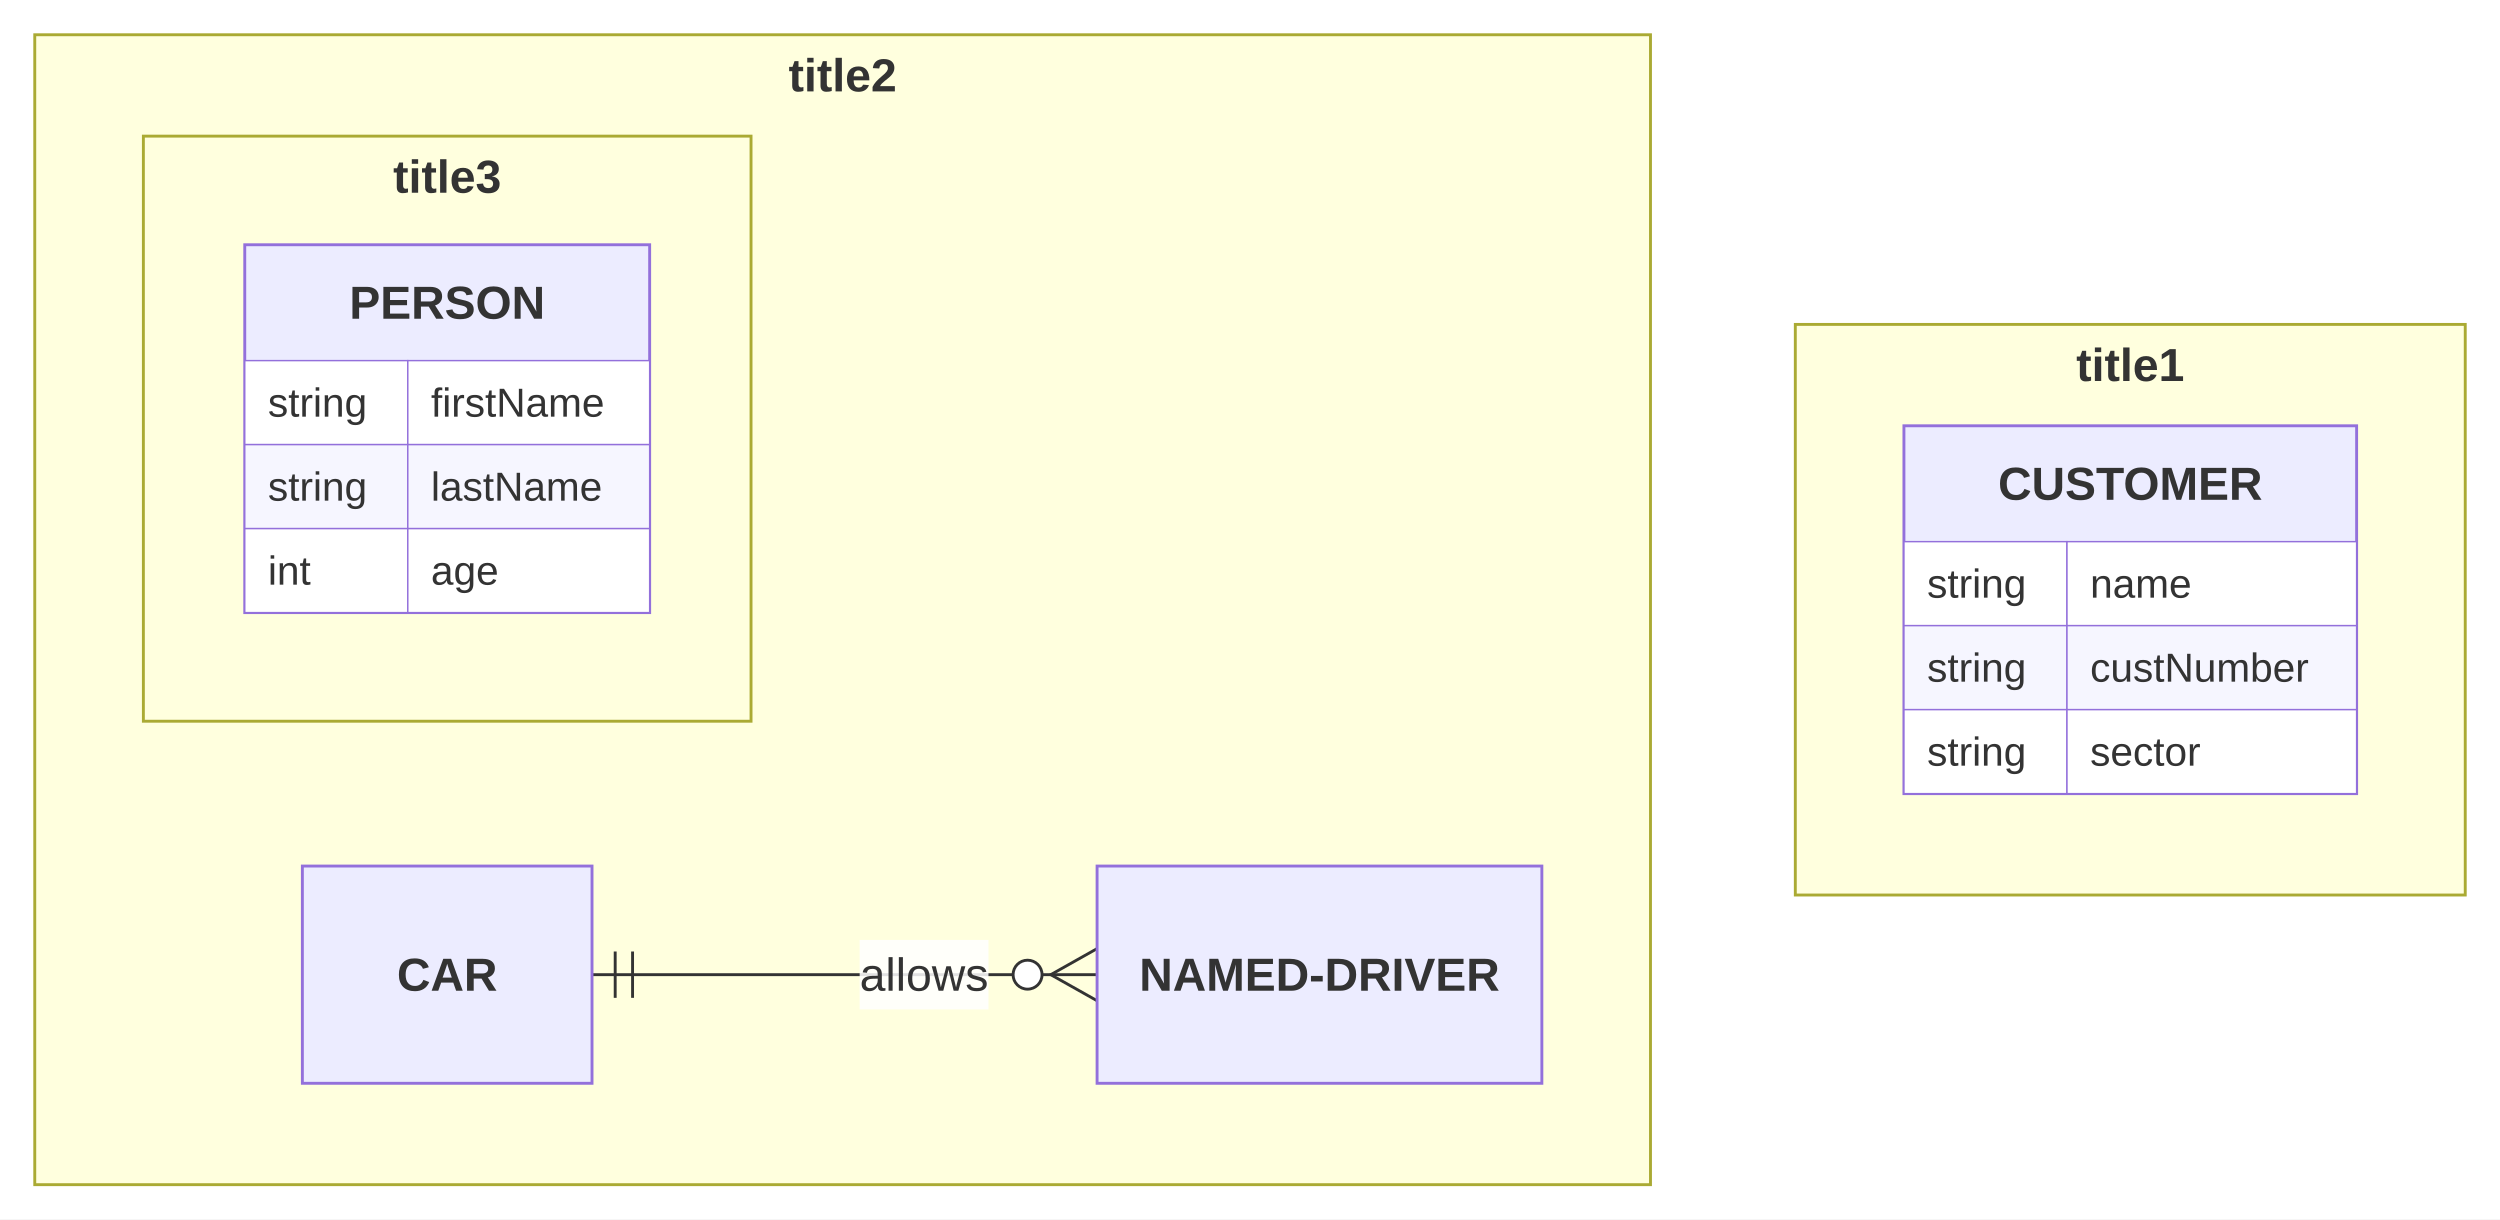
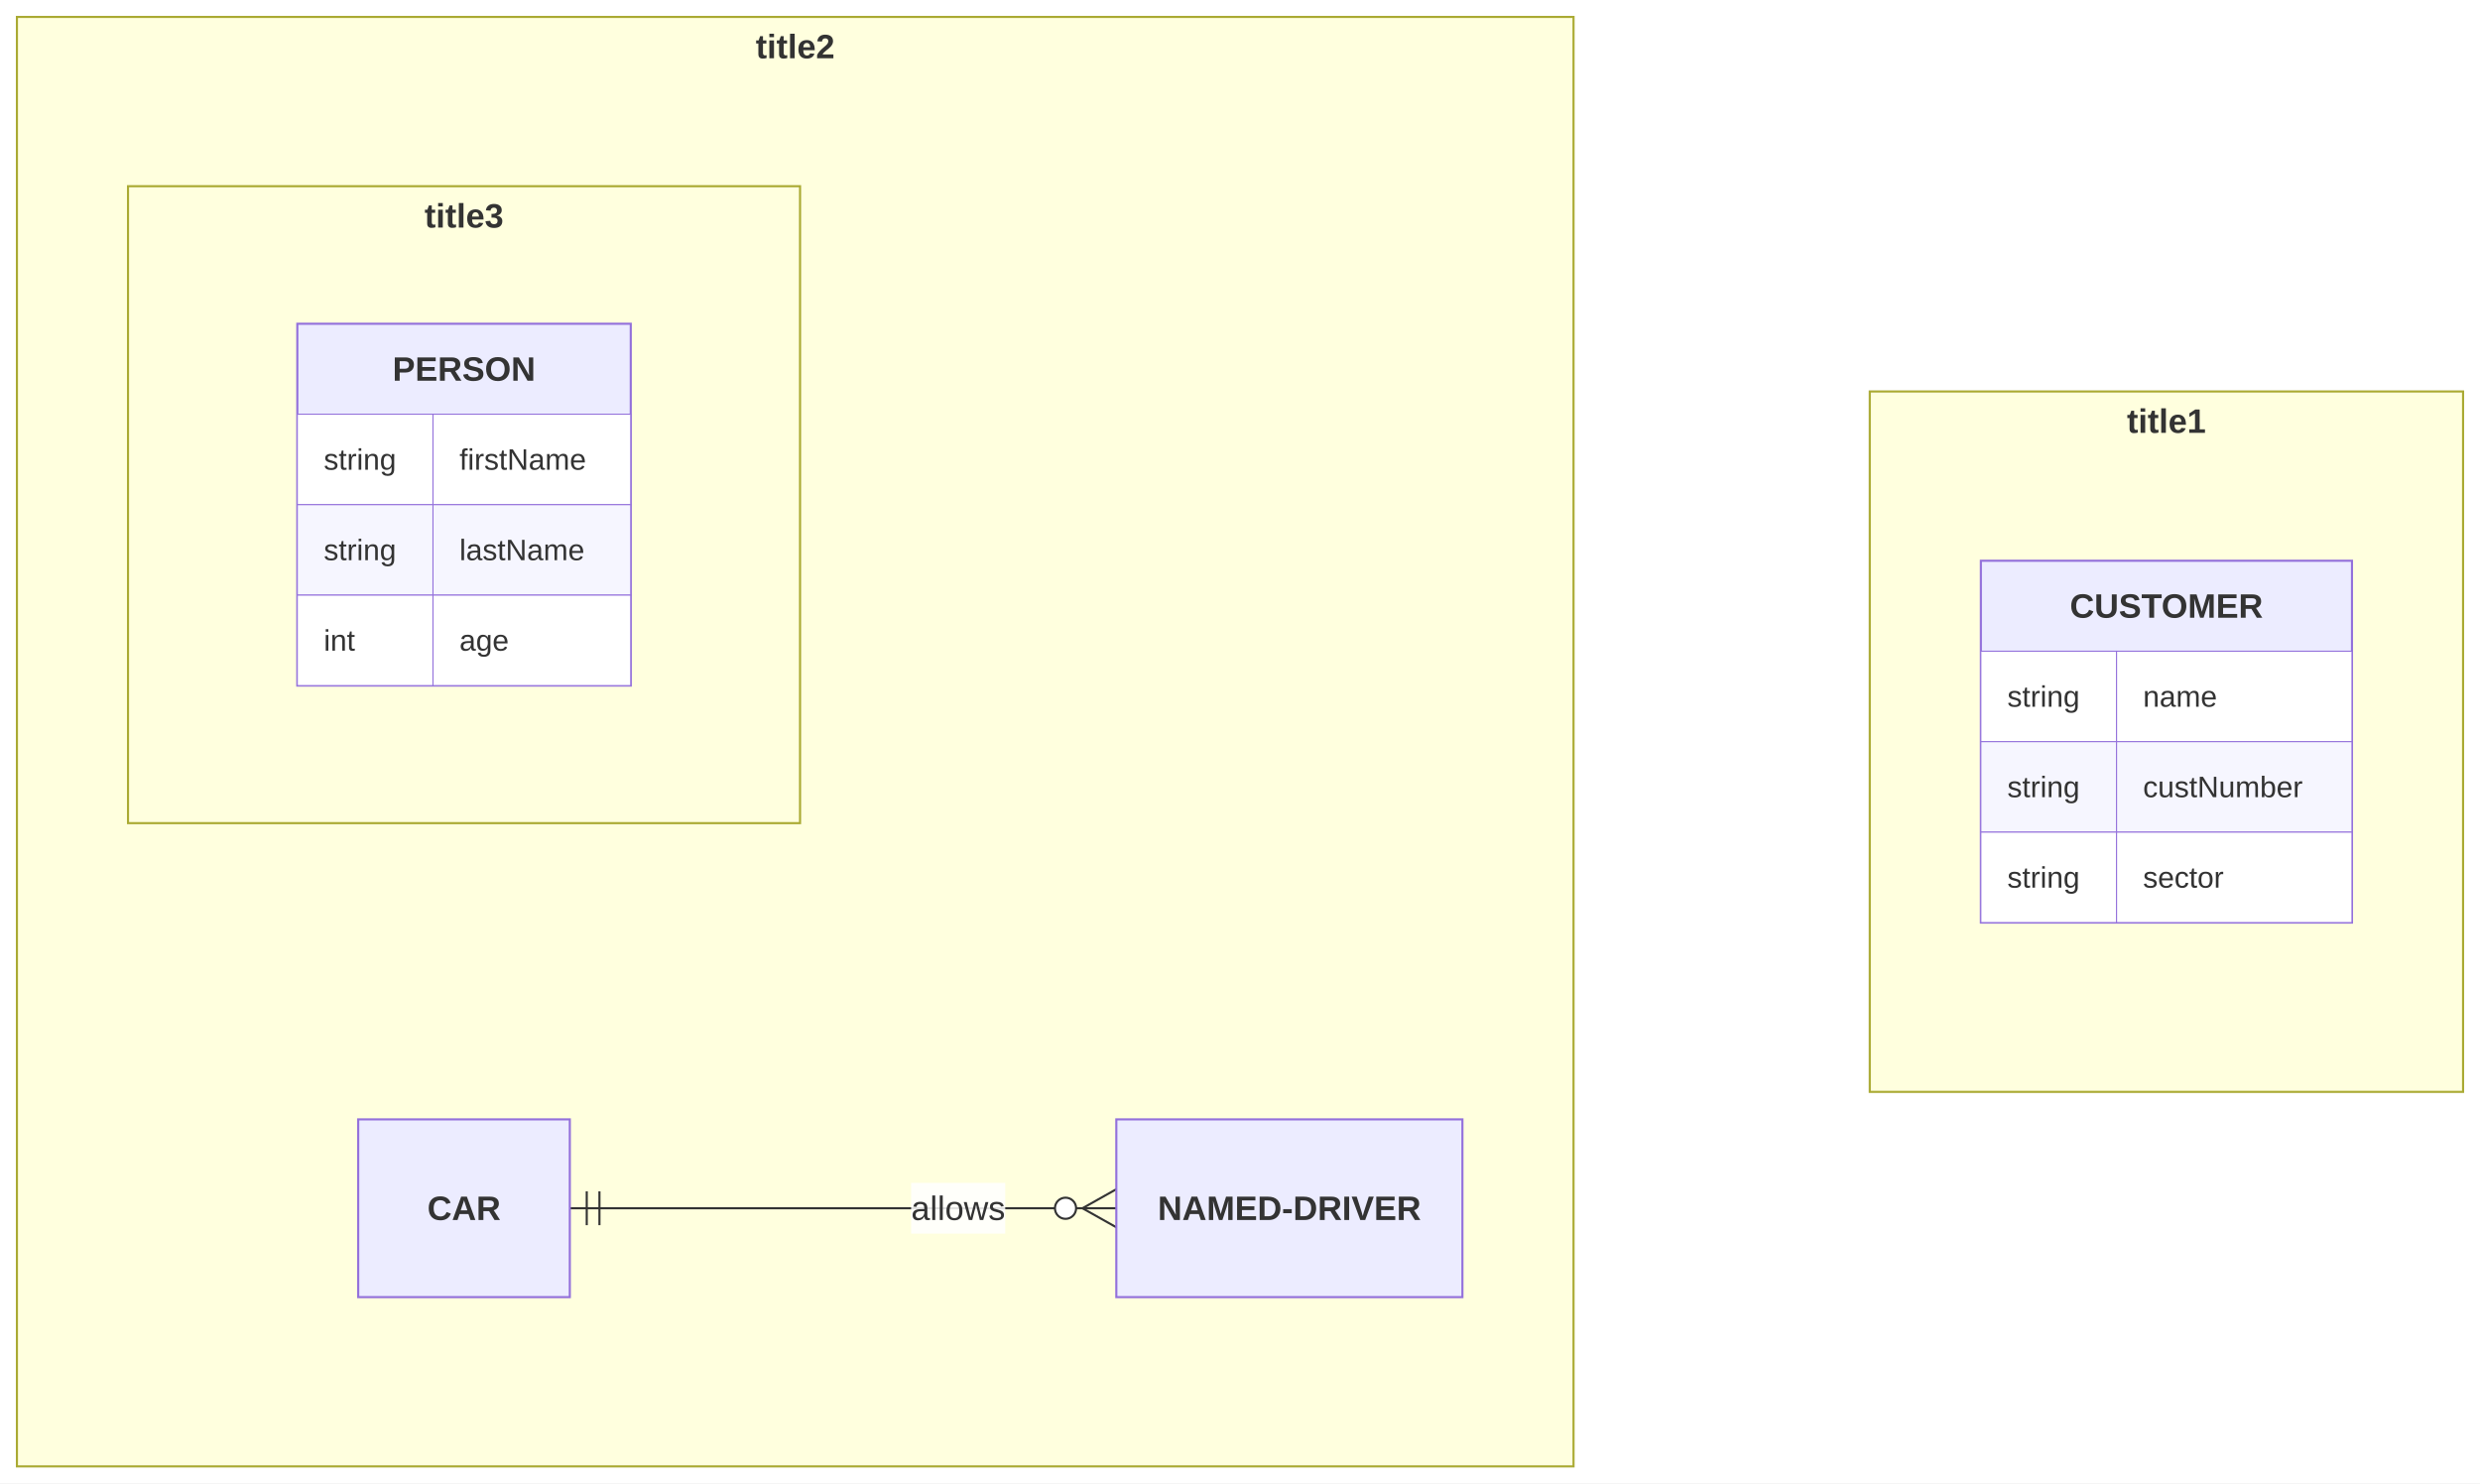
- <svg xmlns="http://www.w3.org/2000/svg" id="mermaid" class="erDiagram" width="863.11" height="421" viewBox="-290.91 -12 863.11 421" role="graphics-document document" aria-roledescription="erDiagram">
+ <svg xmlns="http://www.w3.org/2000/svg" id="mermaid" class="erDiagram" width="1171.98" height="701" viewBox="-375.8 -8 1171.98 701" role="graphics-document document" aria-roledescription="erDiagram">
  <style>#mermaid{font-family:"trebuchet ms",verdana,arial,sans-serif;font-size:16px;fill:#333;}#mermaid .sg{fill:#ffffde;stroke:#aaaa33;stroke-width:1px;}#mermaid .ent{fill:#ECECFF;stroke:#9370DB;stroke-width:1px;}#mermaid .row0{fill:#ffffff;stroke:#9370DB;stroke-width:0.5px;}#mermaid .row1{fill:#f6f6ff;stroke:#9370DB;stroke-width:0.5px;}#mermaid .rel{fill:none;stroke:#333;stroke-width:1px;}#mermaid .rel.dash{stroke-dasharray:8,8;}#mermaid .mk{fill:none;stroke:#333;stroke-width:1px;}#mermaid .mkc{fill:#fff;stroke:#333;stroke-width:1px;}#mermaid .lbl{fill:#fff;opacity:0.85;}#mermaid .name{font-weight:bold;}#mermaid .attr{font-size:14px;}</style>
-   <rect x="-290.91" y="-12" width="863.11" height="421" fill="white" />
-   <rect class="sg" x="328.91" y="100" width="231.29" height="197" />
-   <text class="name" x="444.55" y="114" text-anchor="middle" dominant-baseline="central">title1</text>
-   <rect class="sg" x="-278.91" y="0" width="557.82" height="397" />
+   <rect x="-375.8" y="-8" width="1171.98" height="701" fill="white" />
+   <rect class="sg" x="507.8" y="177" width="280.38" height="331" />
+   <text class="name" x="647.99" y="191" text-anchor="middle" dominant-baseline="central">title1</text>
+   <rect class="sg" x="-367.8" y="0" width="735.61" height="685" />
  <text class="name" x="0" y="14" text-anchor="middle" dominant-baseline="central">title2</text>
-   <rect class="sg" x="-241.41" y="35" width="209.79" height="202" />
-   <text class="name" x="-136.52" y="49" text-anchor="middle" dominant-baseline="central">title3</text>
-   <path class="rel" d="M-86.52,324.5L87.85,324.5" />
-   <path class="mk" d="M-78.52,316.5L-78.52,332.5M-72.52,316.5L-72.52,332.5" />
-   <path class="mk" d="M87.85,333.5L71.85,324.5L87.85,315.5" />
-   <circle class="mkc" cx="63.85" cy="324.5" r="5" />
-   <rect class="lbl" x="5.88" y="312.5" width="44.47" height="24" />
-   <text x="28.11" y="324.5" text-anchor="middle" dominant-baseline="central">allows</text>
-   <rect class="ent" x="366.41" y="135" width="156.29" height="127" />
-   <text class="name" x="444.55" y="155" text-anchor="middle" dominant-baseline="central">CUSTOMER</text>
-   <rect class="row0" x="366.41" y="175" width="56.29" height="29" />
-   <text class="attr" x="374.41" y="189.5" text-anchor="start" dominant-baseline="central">string</text>
-   <rect class="row0" x="422.7" y="175" width="100" height="29" />
-   <text class="attr" x="430.7" y="189.5" text-anchor="start" dominant-baseline="central">name</text>
-   <rect class="row1" x="366.41" y="204" width="56.29" height="29" />
-   <text class="attr" x="374.41" y="218.5" text-anchor="start" dominant-baseline="central">string</text>
-   <rect class="row1" x="422.7" y="204" width="100" height="29" />
-   <text class="attr" x="430.7" y="218.5" text-anchor="start" dominant-baseline="central">custNumber</text>
-   <rect class="row0" x="366.41" y="233" width="56.29" height="29" />
-   <text class="attr" x="374.41" y="247.5" text-anchor="start" dominant-baseline="central">string</text>
-   <rect class="row0" x="422.7" y="233" width="100" height="29" />
-   <text class="attr" x="430.7" y="247.5" text-anchor="start" dominant-baseline="central">sector</text>
-   <rect class="ent" x="-186.52" y="287" width="100" height="75" />
-   <text class="name" x="-136.52" y="324.5" text-anchor="middle" dominant-baseline="central">CAR</text>
-   <rect class="ent" x="87.85" y="287" width="153.56" height="75" />
-   <text class="name" x="164.63" y="324.5" text-anchor="middle" dominant-baseline="central">NAMED-DRIVER</text>
-   <rect class="ent" x="-206.41" y="72.5" width="139.79" height="127" />
-   <text class="name" x="-136.52" y="92.5" text-anchor="middle" dominant-baseline="central">PERSON</text>
-   <rect class="row0" x="-206.41" y="112.5" width="56.29" height="29" />
-   <text class="attr" x="-198.41" y="127" text-anchor="start" dominant-baseline="central">string</text>
-   <rect class="row0" x="-150.12" y="112.5" width="83.5" height="29" />
-   <text class="attr" x="-142.12" y="127" text-anchor="start" dominant-baseline="central">firstName</text>
-   <rect class="row1" x="-206.41" y="141.5" width="56.29" height="29" />
-   <text class="attr" x="-198.41" y="156" text-anchor="start" dominant-baseline="central">string</text>
-   <rect class="row1" x="-150.12" y="141.5" width="83.5" height="29" />
-   <text class="attr" x="-142.12" y="156" text-anchor="start" dominant-baseline="central">lastName</text>
-   <rect class="row0" x="-206.41" y="170.5" width="56.29" height="29" />
-   <text class="attr" x="-198.41" y="185" text-anchor="start" dominant-baseline="central">int</text>
-   <rect class="row0" x="-150.12" y="170.5" width="83.5" height="29" />
-   <text class="attr" x="-142.12" y="185" text-anchor="start" dominant-baseline="central">age</text>
+   <rect class="sg" x="-315.3" y="80" width="317.58" height="301" />
+   <text class="name" x="-156.52" y="94" text-anchor="middle" dominant-baseline="central">title3</text>
+   <path class="rel" d="M-106.52,563L151.74,563" />
+   <path class="mk" d="M-98.52,555L-98.52,571M-92.52,555L-92.52,571" />
+   <path class="mk" d="M151.74,572L135.74,563L151.74,554" />
+   <circle class="mkc" cx="127.74" cy="563" r="5" />
+   <rect class="lbl" x="54.77" y="551" width="44.47" height="24" />
+   <text x="77.01" y="563" text-anchor="middle" dominant-baseline="central">allows</text>
+   <rect class="ent" x="560.3" y="257" width="175.38" height="171" />
+   <text class="name" x="647.99" y="278.38" text-anchor="middle" dominant-baseline="central">CUSTOMER</text>
+   <rect class="row0" x="560.3" y="299.75" width="64.13" height="42.75" />
+   <text class="attr" x="572.8" y="321.13" text-anchor="start" dominant-baseline="central">string</text>
+   <rect class="row0" x="624.43" y="299.75" width="111.25" height="42.75" />
+   <text class="attr" x="636.93" y="321.13" text-anchor="start" dominant-baseline="central">name</text>
+   <rect class="row1" x="560.3" y="342.5" width="64.13" height="42.75" />
+   <text class="attr" x="572.8" y="363.88" text-anchor="start" dominant-baseline="central">string</text>
+   <rect class="row1" x="624.43" y="342.5" width="111.25" height="42.75" />
+   <text class="attr" x="636.93" y="363.88" text-anchor="start" dominant-baseline="central">custNumber</text>
+   <rect class="row0" x="560.3" y="385.25" width="64.13" height="42.75" />
+   <text class="attr" x="572.8" y="406.63" text-anchor="start" dominant-baseline="central">string</text>
+   <rect class="row0" x="624.43" y="385.25" width="111.25" height="42.75" />
+   <text class="attr" x="636.93" y="406.63" text-anchor="start" dominant-baseline="central">sector</text>
+   <rect class="ent" x="-206.52" y="521" width="100" height="84" />
+   <text class="name" x="-156.52" y="563" text-anchor="middle" dominant-baseline="central">CAR</text>
+   <rect class="ent" x="151.74" y="521" width="163.56" height="84" />
+   <text class="name" x="233.52" y="563" text-anchor="middle" dominant-baseline="central">NAMED-DRIVER</text>
+   <rect class="ent" x="-235.3" y="145" width="157.58" height="171" />
+   <text class="name" x="-156.52" y="166.38" text-anchor="middle" dominant-baseline="central">PERSON</text>
+   <rect class="row0" x="-235.3" y="187.75" width="64.13" height="42.75" />
+   <text class="attr" x="-222.8" y="209.13" text-anchor="start" dominant-baseline="central">string</text>
+   <rect class="row0" x="-171.18" y="187.75" width="93.45" height="42.75" />
+   <text class="attr" x="-158.68" y="209.13" text-anchor="start" dominant-baseline="central">firstName</text>
+   <rect class="row1" x="-235.3" y="230.5" width="64.13" height="42.75" />
+   <text class="attr" x="-222.8" y="251.88" text-anchor="start" dominant-baseline="central">string</text>
+   <rect class="row1" x="-171.18" y="230.5" width="93.45" height="42.75" />
+   <text class="attr" x="-158.68" y="251.88" text-anchor="start" dominant-baseline="central">lastName</text>
+   <rect class="row0" x="-235.3" y="273.25" width="64.13" height="42.75" />
+   <text class="attr" x="-222.8" y="294.63" text-anchor="start" dominant-baseline="central">int</text>
+   <rect class="row0" x="-171.18" y="273.25" width="93.45" height="42.75" />
+   <text class="attr" x="-158.68" y="294.63" text-anchor="start" dominant-baseline="central">age</text>
</svg>
